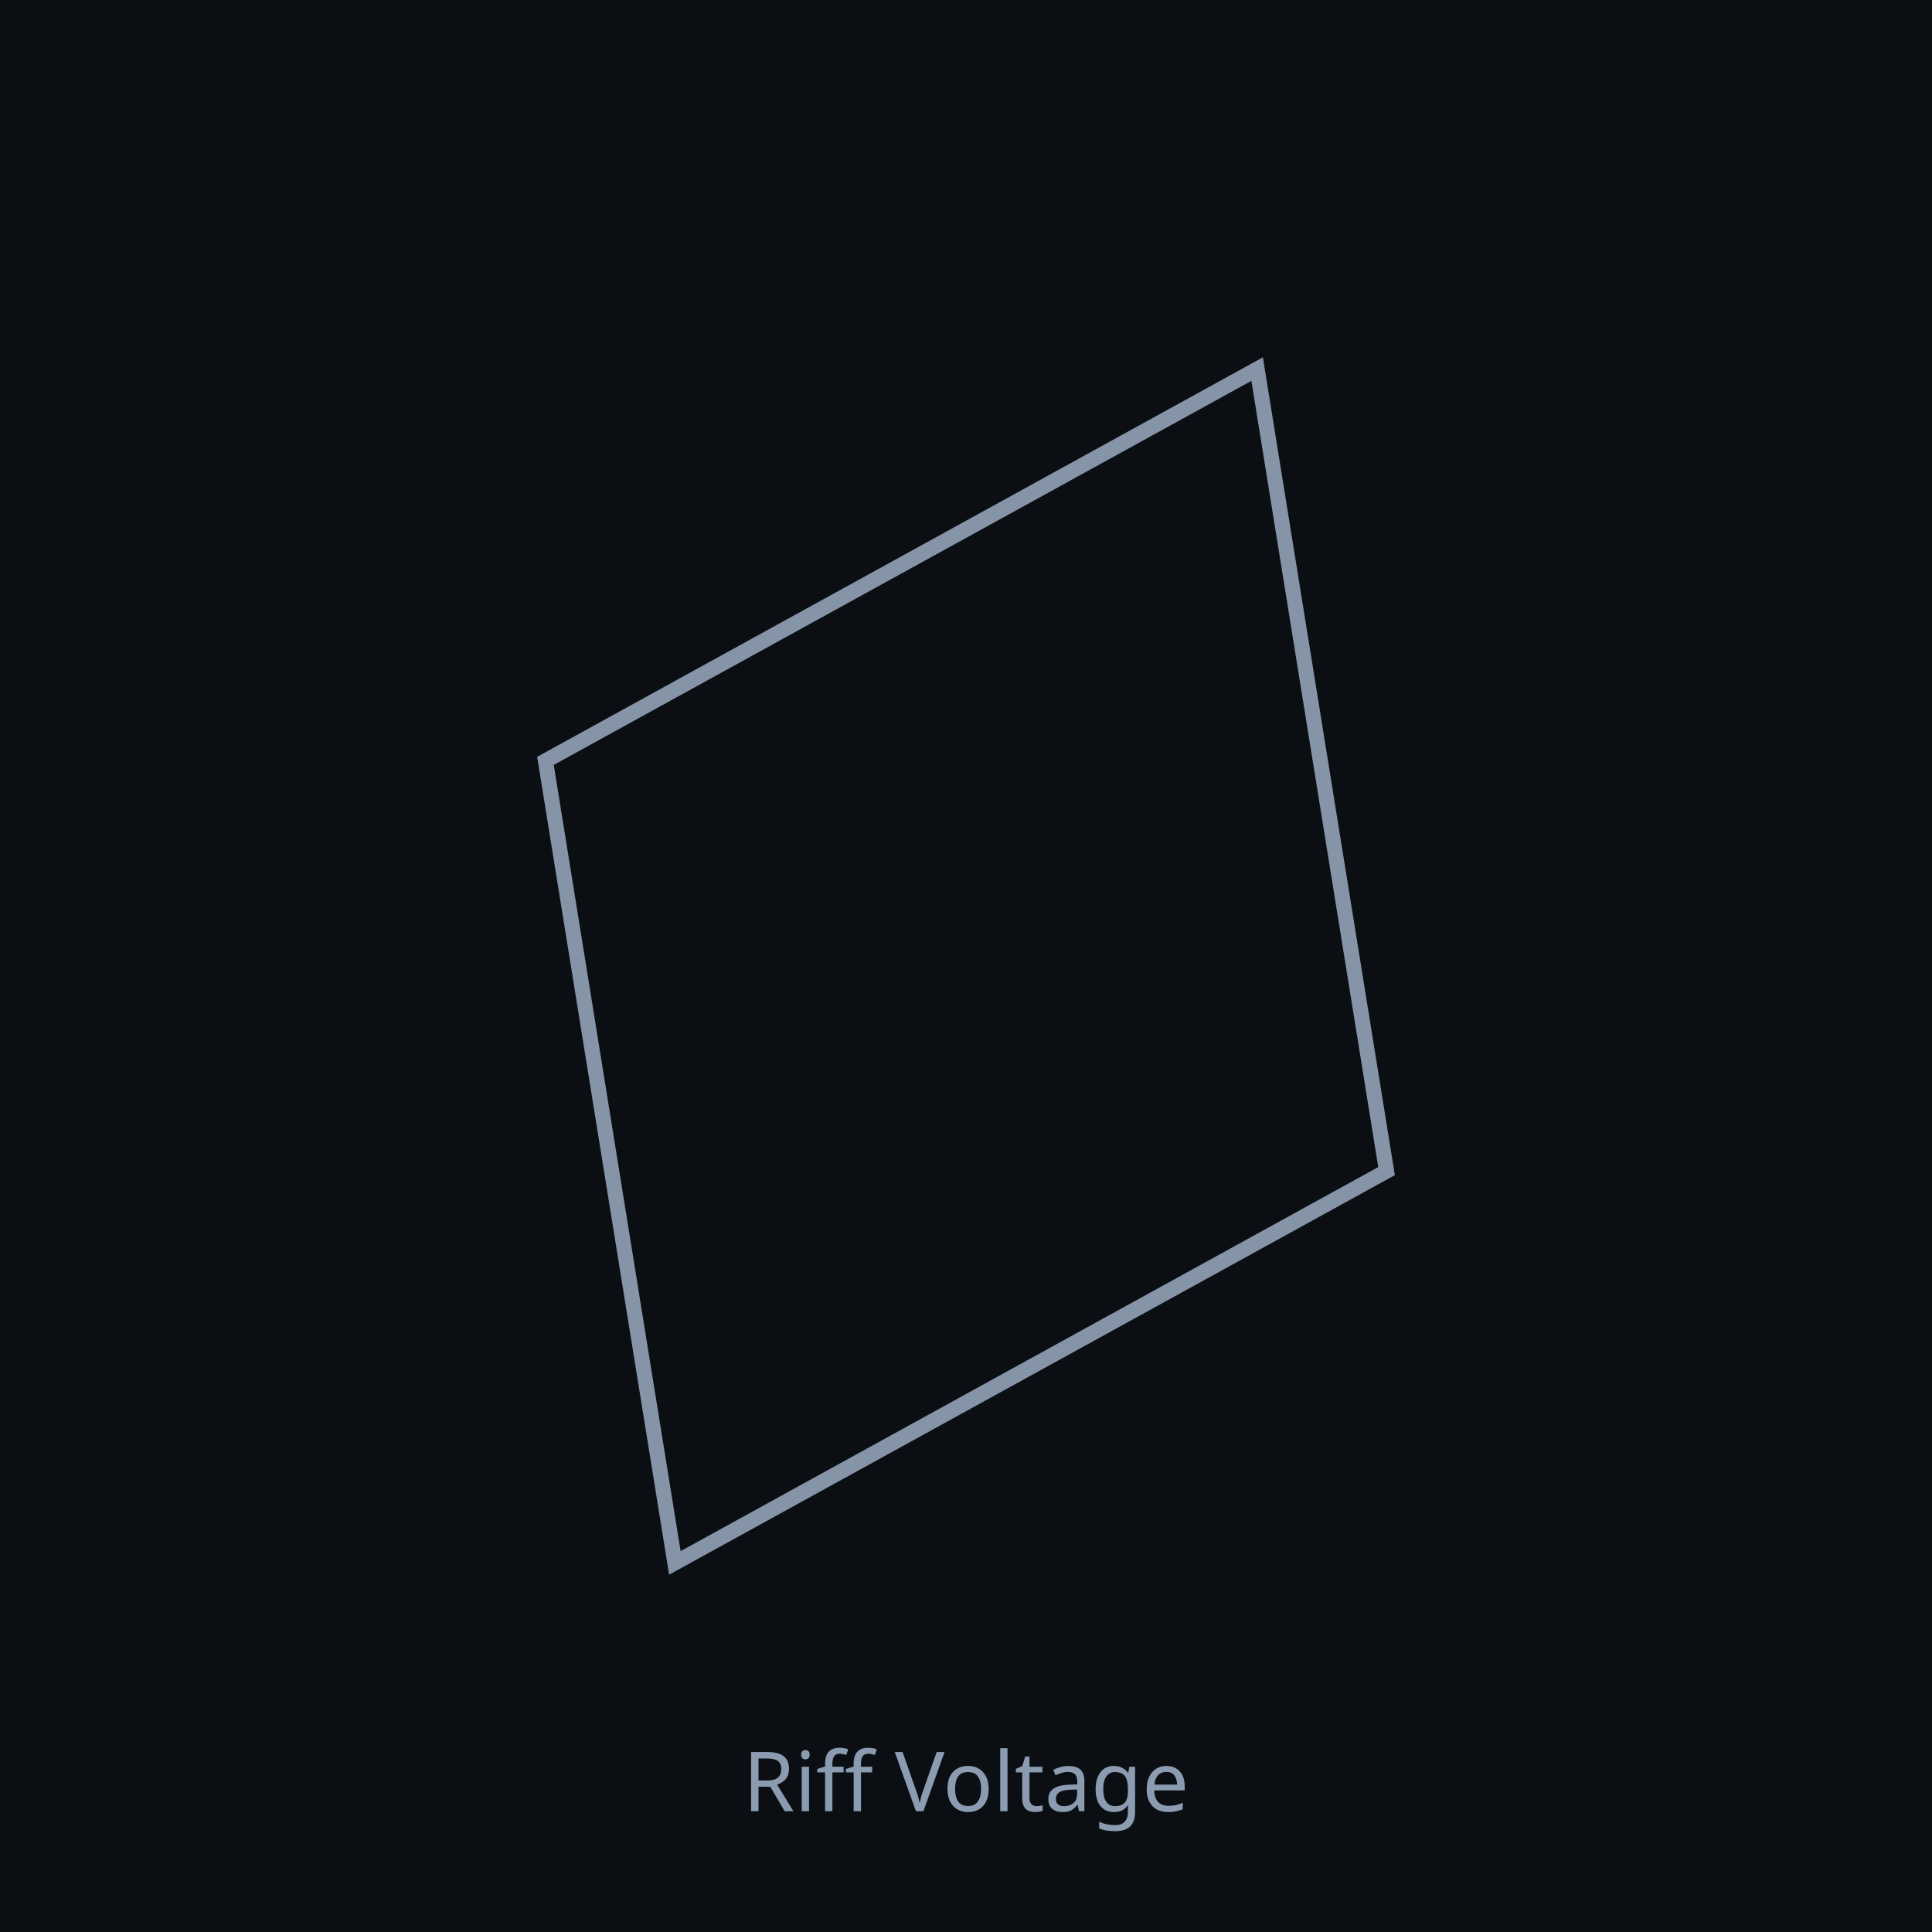
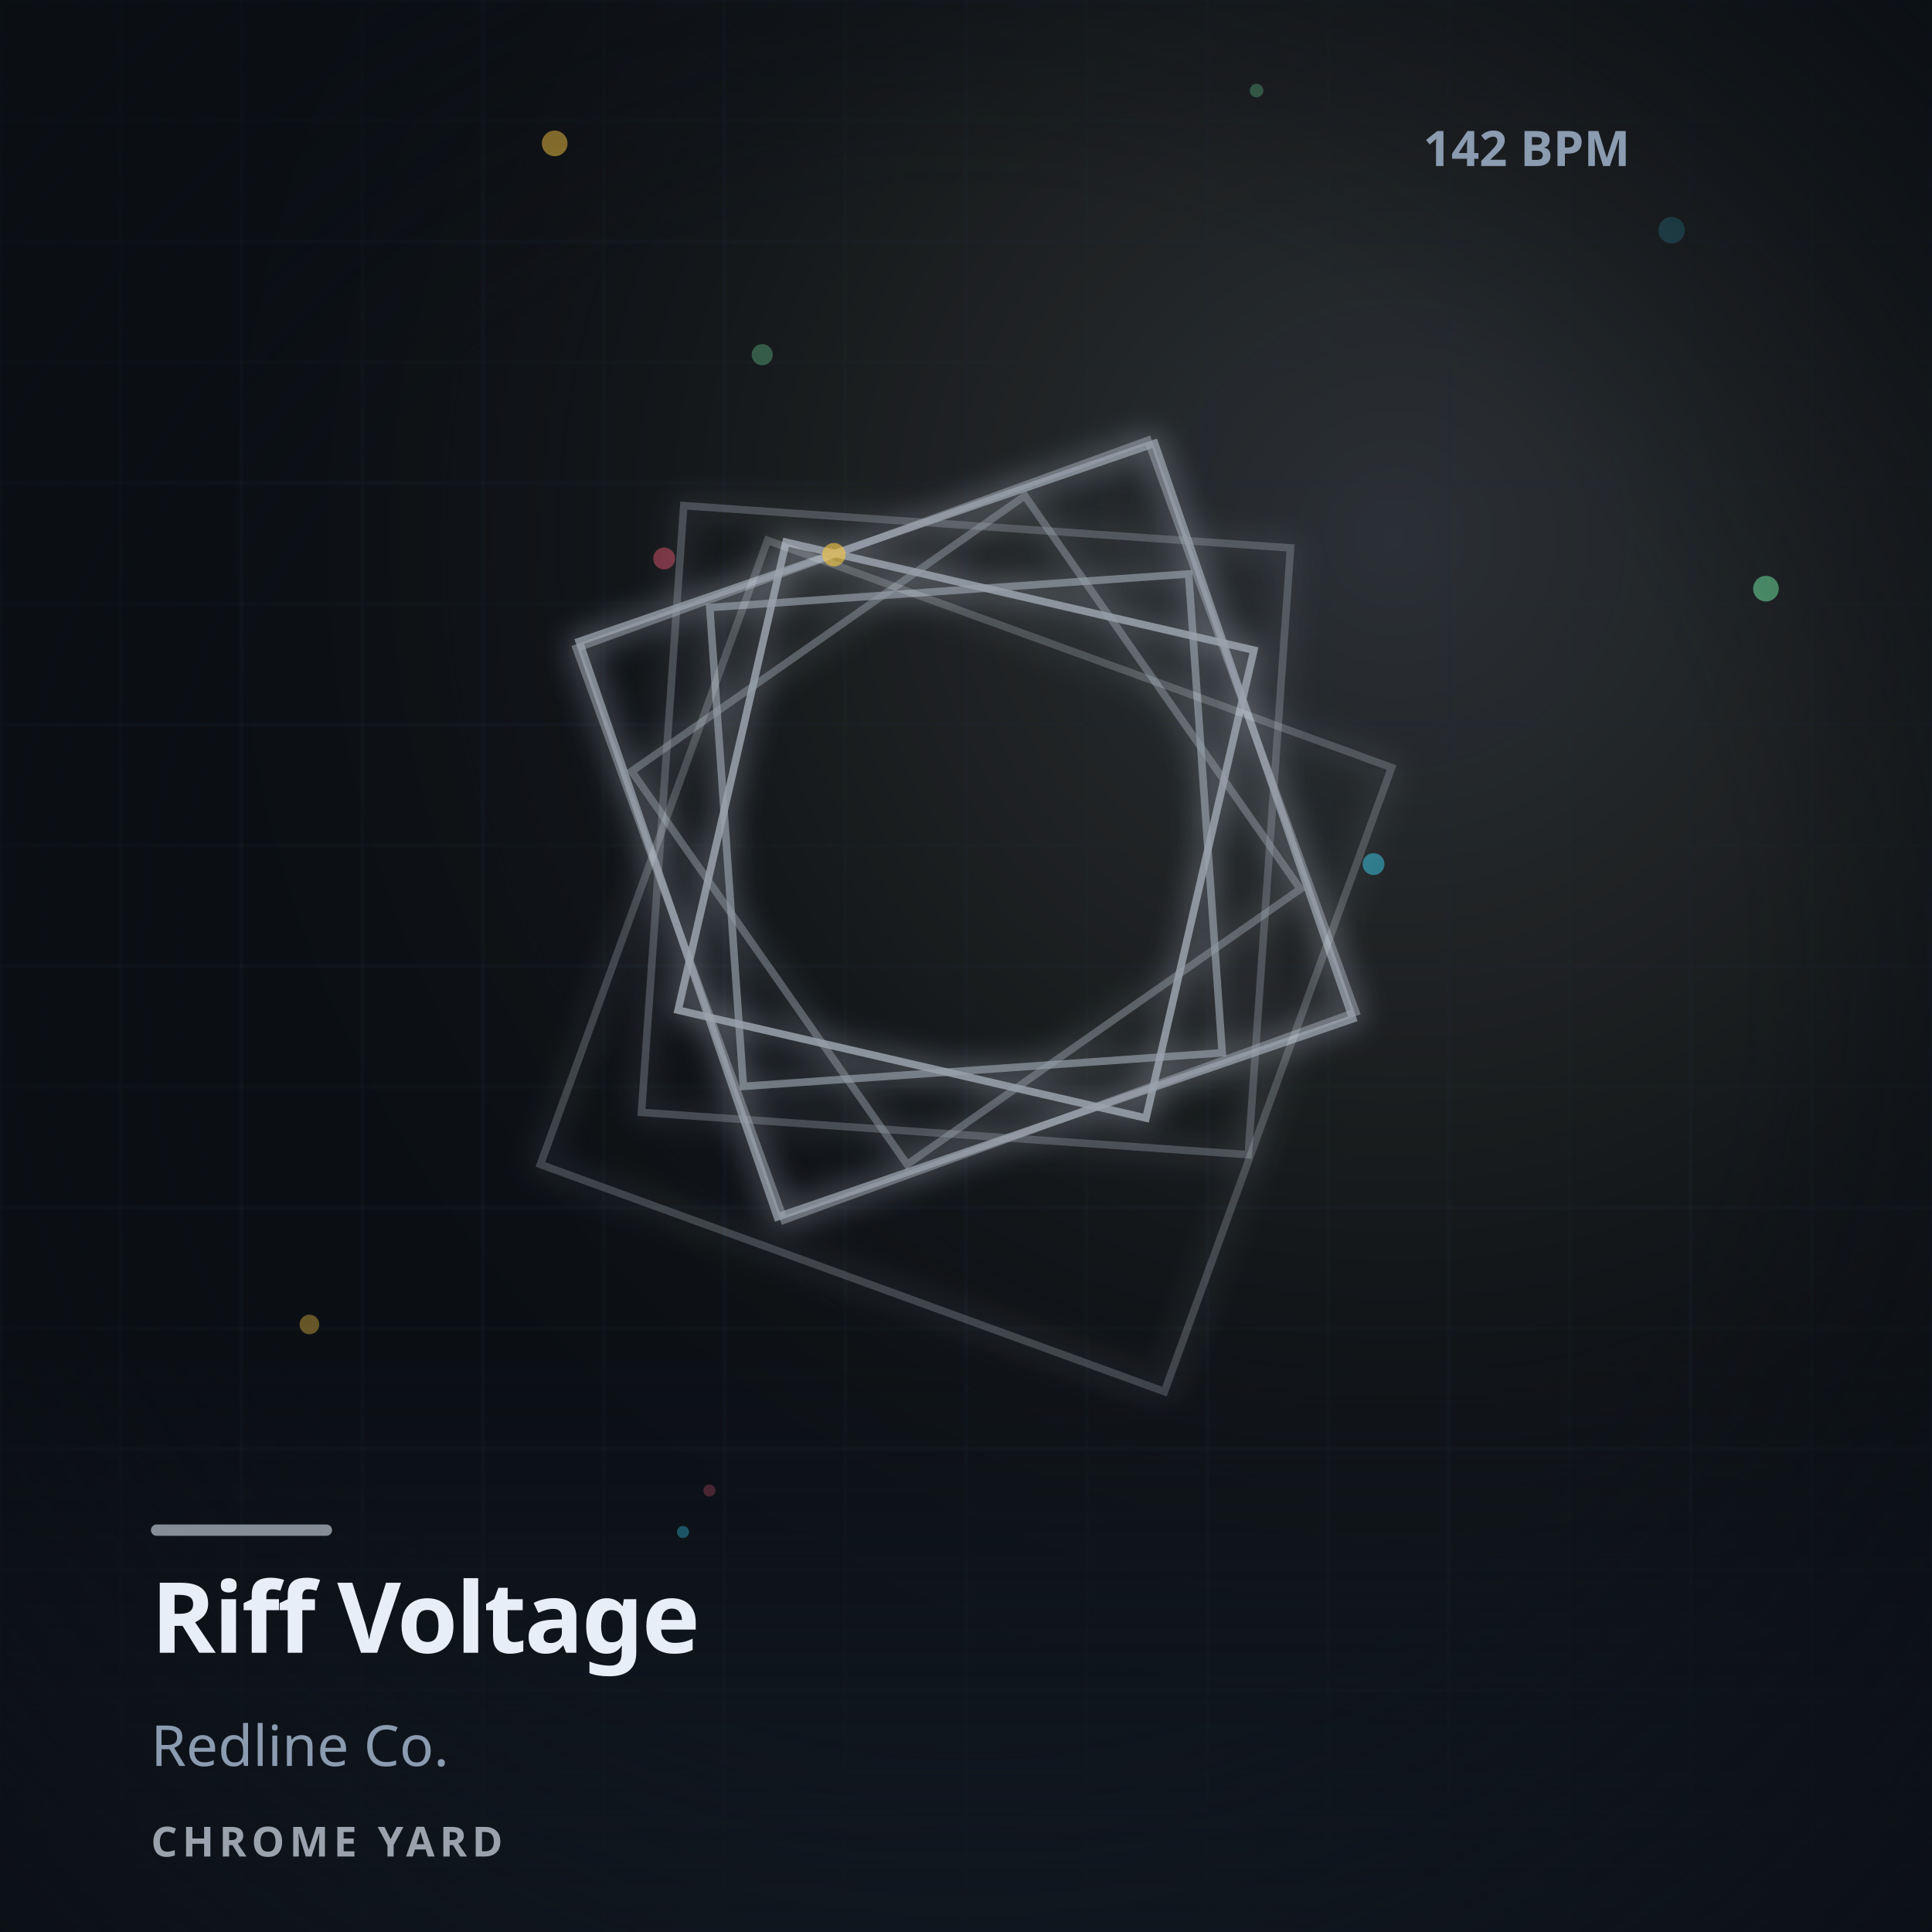
<svg xmlns="http://www.w3.org/2000/svg" width="512" height="512" viewBox="0 0 512 512">
-   <rect width="512" height="512" fill="#0b0f14" />
-   <polygon points="256,80 380,256 256,432 132,256" fill="none" stroke="#94A3B8" stroke-width="4" opacity="0.9" transform="rotate(206 256 256)" />
-   <text x="256" y="480" text-anchor="middle" fill="#8b9bb0" font-family="system-ui" font-size="22">Riff Voltage</text>
+   <defs>
+     <radialGradient id="bgGlow" cx="72%" cy="28%" r="65%">
+       <stop offset="0%" stop-color="#9AA3AD" stop-opacity="0.22" />
+       <stop offset="55%" stop-color="#b9ae87" stop-opacity="0.06" />
+       <stop offset="100%" stop-color="#0B0F14" stop-opacity="0" />
+     </radialGradient>
+     <radialGradient id="vignette" cx="50%" cy="50%" r="72%">
+       <stop offset="55%" stop-color="#0B0F14" stop-opacity="0" />
+       <stop offset="100%" stop-color="#0B0F14" stop-opacity="0.92" />
+     </radialGradient>
+     <linearGradient id="titleFade" x1="0" y1="0" x2="0" y2="1">
+       <stop offset="0%" stop-color="#121A24" stop-opacity="0" />
+       <stop offset="100%" stop-color="#121A24" stop-opacity="0.94" />
+     </linearGradient>
+     <filter id="softGlow" x="-40%" y="-40%" width="180%" height="180%">
+       <feGaussianBlur stdDeviation="4" result="b" />
+       <feMerge>
+         <feMergeNode in="b" />
+         <feMergeNode in="SourceGraphic" />
+       </feMerge>
+     </filter>
+   </defs>
+   <rect width="512" height="512" fill="#0B0F14" />
+   <rect width="512" height="512" fill="url(#bgGlow)" />
+   <g opacity="0.9">
+     <line x1="0" y1="0" x2="0" y2="512" stroke="#1E2A3A" stroke-opacity="0.20" stroke-width="1" />
+     <line x1="32" y1="0" x2="32" y2="512" stroke="#1E2A3A" stroke-opacity="0.12" stroke-width="1" />
+     <line x1="64" y1="0" x2="64" y2="512" stroke="#1E2A3A" stroke-opacity="0.20" stroke-width="1" />
+     <line x1="96" y1="0" x2="96" y2="512" stroke="#1E2A3A" stroke-opacity="0.12" stroke-width="1" />
+     <line x1="128" y1="0" x2="128" y2="512" stroke="#1E2A3A" stroke-opacity="0.20" stroke-width="1" />
+     <line x1="160" y1="0" x2="160" y2="512" stroke="#1E2A3A" stroke-opacity="0.12" stroke-width="1" />
+     <line x1="192" y1="0" x2="192" y2="512" stroke="#1E2A3A" stroke-opacity="0.20" stroke-width="1" />
+     <line x1="224" y1="0" x2="224" y2="512" stroke="#1E2A3A" stroke-opacity="0.12" stroke-width="1" />
+     <line x1="256" y1="0" x2="256" y2="512" stroke="#1E2A3A" stroke-opacity="0.20" stroke-width="1" />
+     <line x1="288" y1="0" x2="288" y2="512" stroke="#1E2A3A" stroke-opacity="0.12" stroke-width="1" />
+     <line x1="320" y1="0" x2="320" y2="512" stroke="#1E2A3A" stroke-opacity="0.20" stroke-width="1" />
+     <line x1="352" y1="0" x2="352" y2="512" stroke="#1E2A3A" stroke-opacity="0.12" stroke-width="1" />
+     <line x1="384" y1="0" x2="384" y2="512" stroke="#1E2A3A" stroke-opacity="0.20" stroke-width="1" />
+     <line x1="416" y1="0" x2="416" y2="512" stroke="#1E2A3A" stroke-opacity="0.12" stroke-width="1" />
+     <line x1="448" y1="0" x2="448" y2="512" stroke="#1E2A3A" stroke-opacity="0.20" stroke-width="1" />
+     <line x1="480" y1="0" x2="480" y2="512" stroke="#1E2A3A" stroke-opacity="0.12" stroke-width="1" />
+     <line x1="512" y1="0" x2="512" y2="512" stroke="#1E2A3A" stroke-opacity="0.20" stroke-width="1" />
+     <line x1="0" y1="0" x2="512" y2="0" stroke="#1E2A3A" stroke-opacity="0.20" stroke-width="1" />
+     <line x1="0" y1="32" x2="512" y2="32" stroke="#1E2A3A" stroke-opacity="0.12" stroke-width="1" />
+     <line x1="0" y1="64" x2="512" y2="64" stroke="#1E2A3A" stroke-opacity="0.20" stroke-width="1" />
+     <line x1="0" y1="96" x2="512" y2="96" stroke="#1E2A3A" stroke-opacity="0.12" stroke-width="1" />
+     <line x1="0" y1="128" x2="512" y2="128" stroke="#1E2A3A" stroke-opacity="0.20" stroke-width="1" />
+     <line x1="0" y1="160" x2="512" y2="160" stroke="#1E2A3A" stroke-opacity="0.12" stroke-width="1" />
+     <line x1="0" y1="192" x2="512" y2="192" stroke="#1E2A3A" stroke-opacity="0.20" stroke-width="1" />
+     <line x1="0" y1="224" x2="512" y2="224" stroke="#1E2A3A" stroke-opacity="0.12" stroke-width="1" />
+     <line x1="0" y1="256" x2="512" y2="256" stroke="#1E2A3A" stroke-opacity="0.20" stroke-width="1" />
+     <line x1="0" y1="288" x2="512" y2="288" stroke="#1E2A3A" stroke-opacity="0.12" stroke-width="1" />
+     <line x1="0" y1="320" x2="512" y2="320" stroke="#1E2A3A" stroke-opacity="0.20" stroke-width="1" />
+     <line x1="0" y1="352" x2="512" y2="352" stroke="#1E2A3A" stroke-opacity="0.12" stroke-width="1" />
+     <line x1="0" y1="384" x2="512" y2="384" stroke="#1E2A3A" stroke-opacity="0.20" stroke-width="1" />
+     <line x1="0" y1="416" x2="512" y2="416" stroke="#1E2A3A" stroke-opacity="0.12" stroke-width="1" />
+     <line x1="0" y1="448" x2="512" y2="448" stroke="#1E2A3A" stroke-opacity="0.20" stroke-width="1" />
+     <line x1="0" y1="480" x2="512" y2="480" stroke="#1E2A3A" stroke-opacity="0.12" stroke-width="1" />
+     <line x1="0" y1="512" x2="512" y2="512" stroke="#1E2A3A" stroke-opacity="0.20" stroke-width="1" />
+   </g>
+   <g filter="url(#softGlow)">
+     <polygon points="332.3,172.3 303.7,296.3 179.7,267.7 208.3,143.7" fill="none" stroke="#9AA3AD" stroke-width="2" opacity="0.85" />
+     <polygon points="358.5,270.0 206.0,322.5 153.5,170.0 306.0,117.5" fill="none" stroke="#9AA3AD" stroke-width="2" opacity="0.75" />
+     <polygon points="323.9,279.0 197.0,287.9 188.1,161.0 315.0,152.1" fill="none" stroke="#9AA3AD" stroke-width="2" opacity="0.65" />
+     <polygon points="207.8,323.3 152.7,171.8 304.2,116.7 359.3,268.2" fill="none" stroke="#9AA3AD" stroke-width="2" opacity="0.55" />
+     <polygon points="167.4,204.4 271.6,131.4 344.6,235.6 240.4,308.6" fill="none" stroke="#9AA3AD" stroke-width="2" opacity="0.45" />
+     <polygon points="181.2,134.0 342.0,145.2 330.8,306.0 170.0,294.8" fill="none" stroke="#9AA3AD" stroke-width="2" opacity="0.35" />
+     <rect x="168" y="168" width="176" height="176" fill="none" stroke="#E8EEF7" stroke-width="2" opacity="0.2" transform="rotate(20 256 256)" />
+   </g>
+   <g>
+     <circle cx="443.0" cy="61.0" r="3.5" fill="#3DDCFF" opacity="0.26" />
+     <circle cx="202.0" cy="94.0" r="2.8" fill="#7CFFB2" opacity="0.29" />
+     <circle cx="147.0" cy="38.0" r="3.4" fill="#F5C542" opacity="0.64" />
+     <circle cx="176.0" cy="148.0" r="2.9" fill="#FF5C7A" opacity="0.42" />
+     <circle cx="181.0" cy="406.0" r="1.6" fill="#3DDCFF" opacity="0.45" />
+     <circle cx="468.0" cy="156.0" r="3.4" fill="#7CFFB2" opacity="0.56" />
+     <circle cx="82.0" cy="351.0" r="2.6" fill="#F5C542" opacity="0.39" />
+     <circle cx="188.0" cy="395.0" r="1.6" fill="#FF5C7A" opacity="0.32" />
+     <circle cx="364.0" cy="229.0" r="2.9" fill="#3DDCFF" opacity="0.46" />
+     <circle cx="333.0" cy="24.0" r="1.8" fill="#7CFFB2" opacity="0.33" />
+     <circle cx="221.0" cy="147.0" r="3.1" fill="#F5C542" opacity="0.62" />
+   </g>
+   <rect x="0" y="360" width="512" height="152" fill="url(#titleFade)" />
+   <rect width="512" height="512" fill="url(#vignette)" />
+   <text x="40" y="438" fill="#E8EEF7" font-family="Sora, IBM Plex Sans, system-ui, sans-serif" font-size="26" font-weight="700" letter-spacing="-0.02em">Riff Voltage</text>
+   <text x="40" y="468" fill="#8B9BB0" font-family="IBM Plex Sans, system-ui, sans-serif" font-size="15" font-weight="500">Redline Co.</text>
+   <text x="40" y="492" fill="#9AA3AD" font-family="IBM Plex Sans, system-ui, sans-serif" font-size="11" font-weight="600" letter-spacing="0.12em">CHROME YARD</text>
+   <text x="432" y="44" text-anchor="end" fill="#8B9BB0" font-family="IBM Plex Sans, system-ui, sans-serif" font-size="13" font-weight="600">142 BPM</text>
+   <rect x="40" y="404" width="48" height="3" fill="#9AA3AD" opacity="0.85" rx="1.5" />
</svg>
